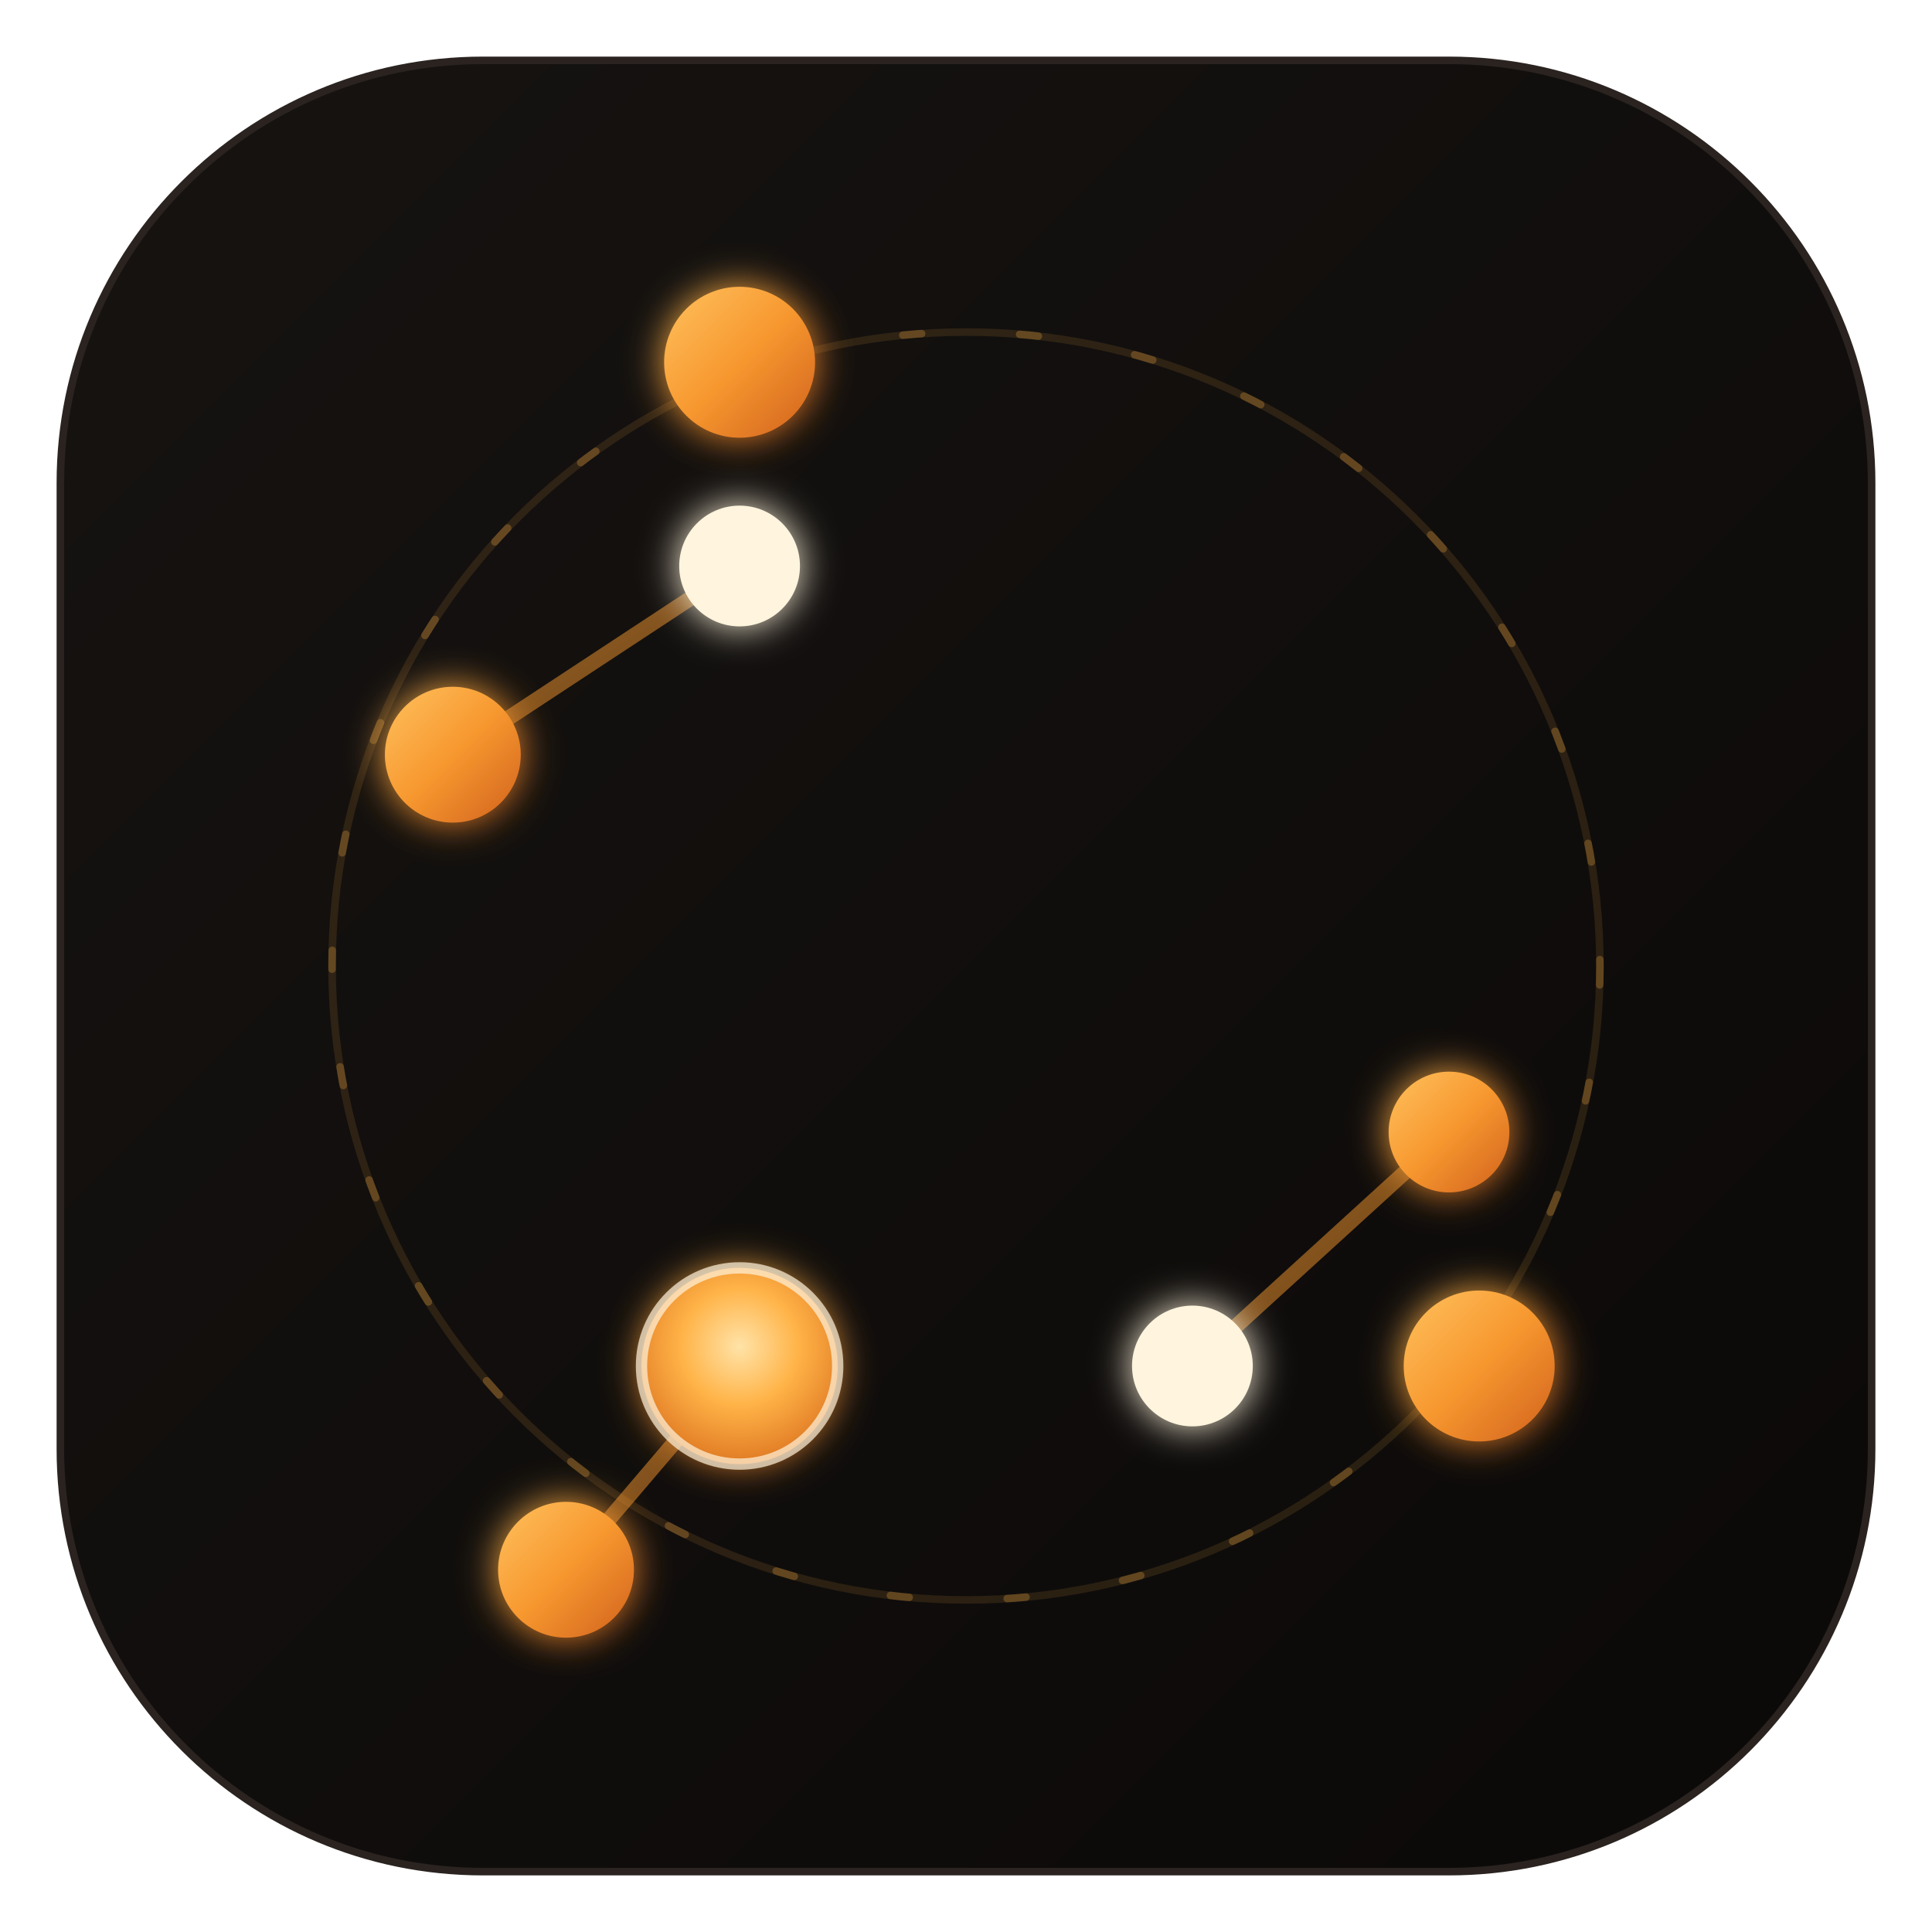
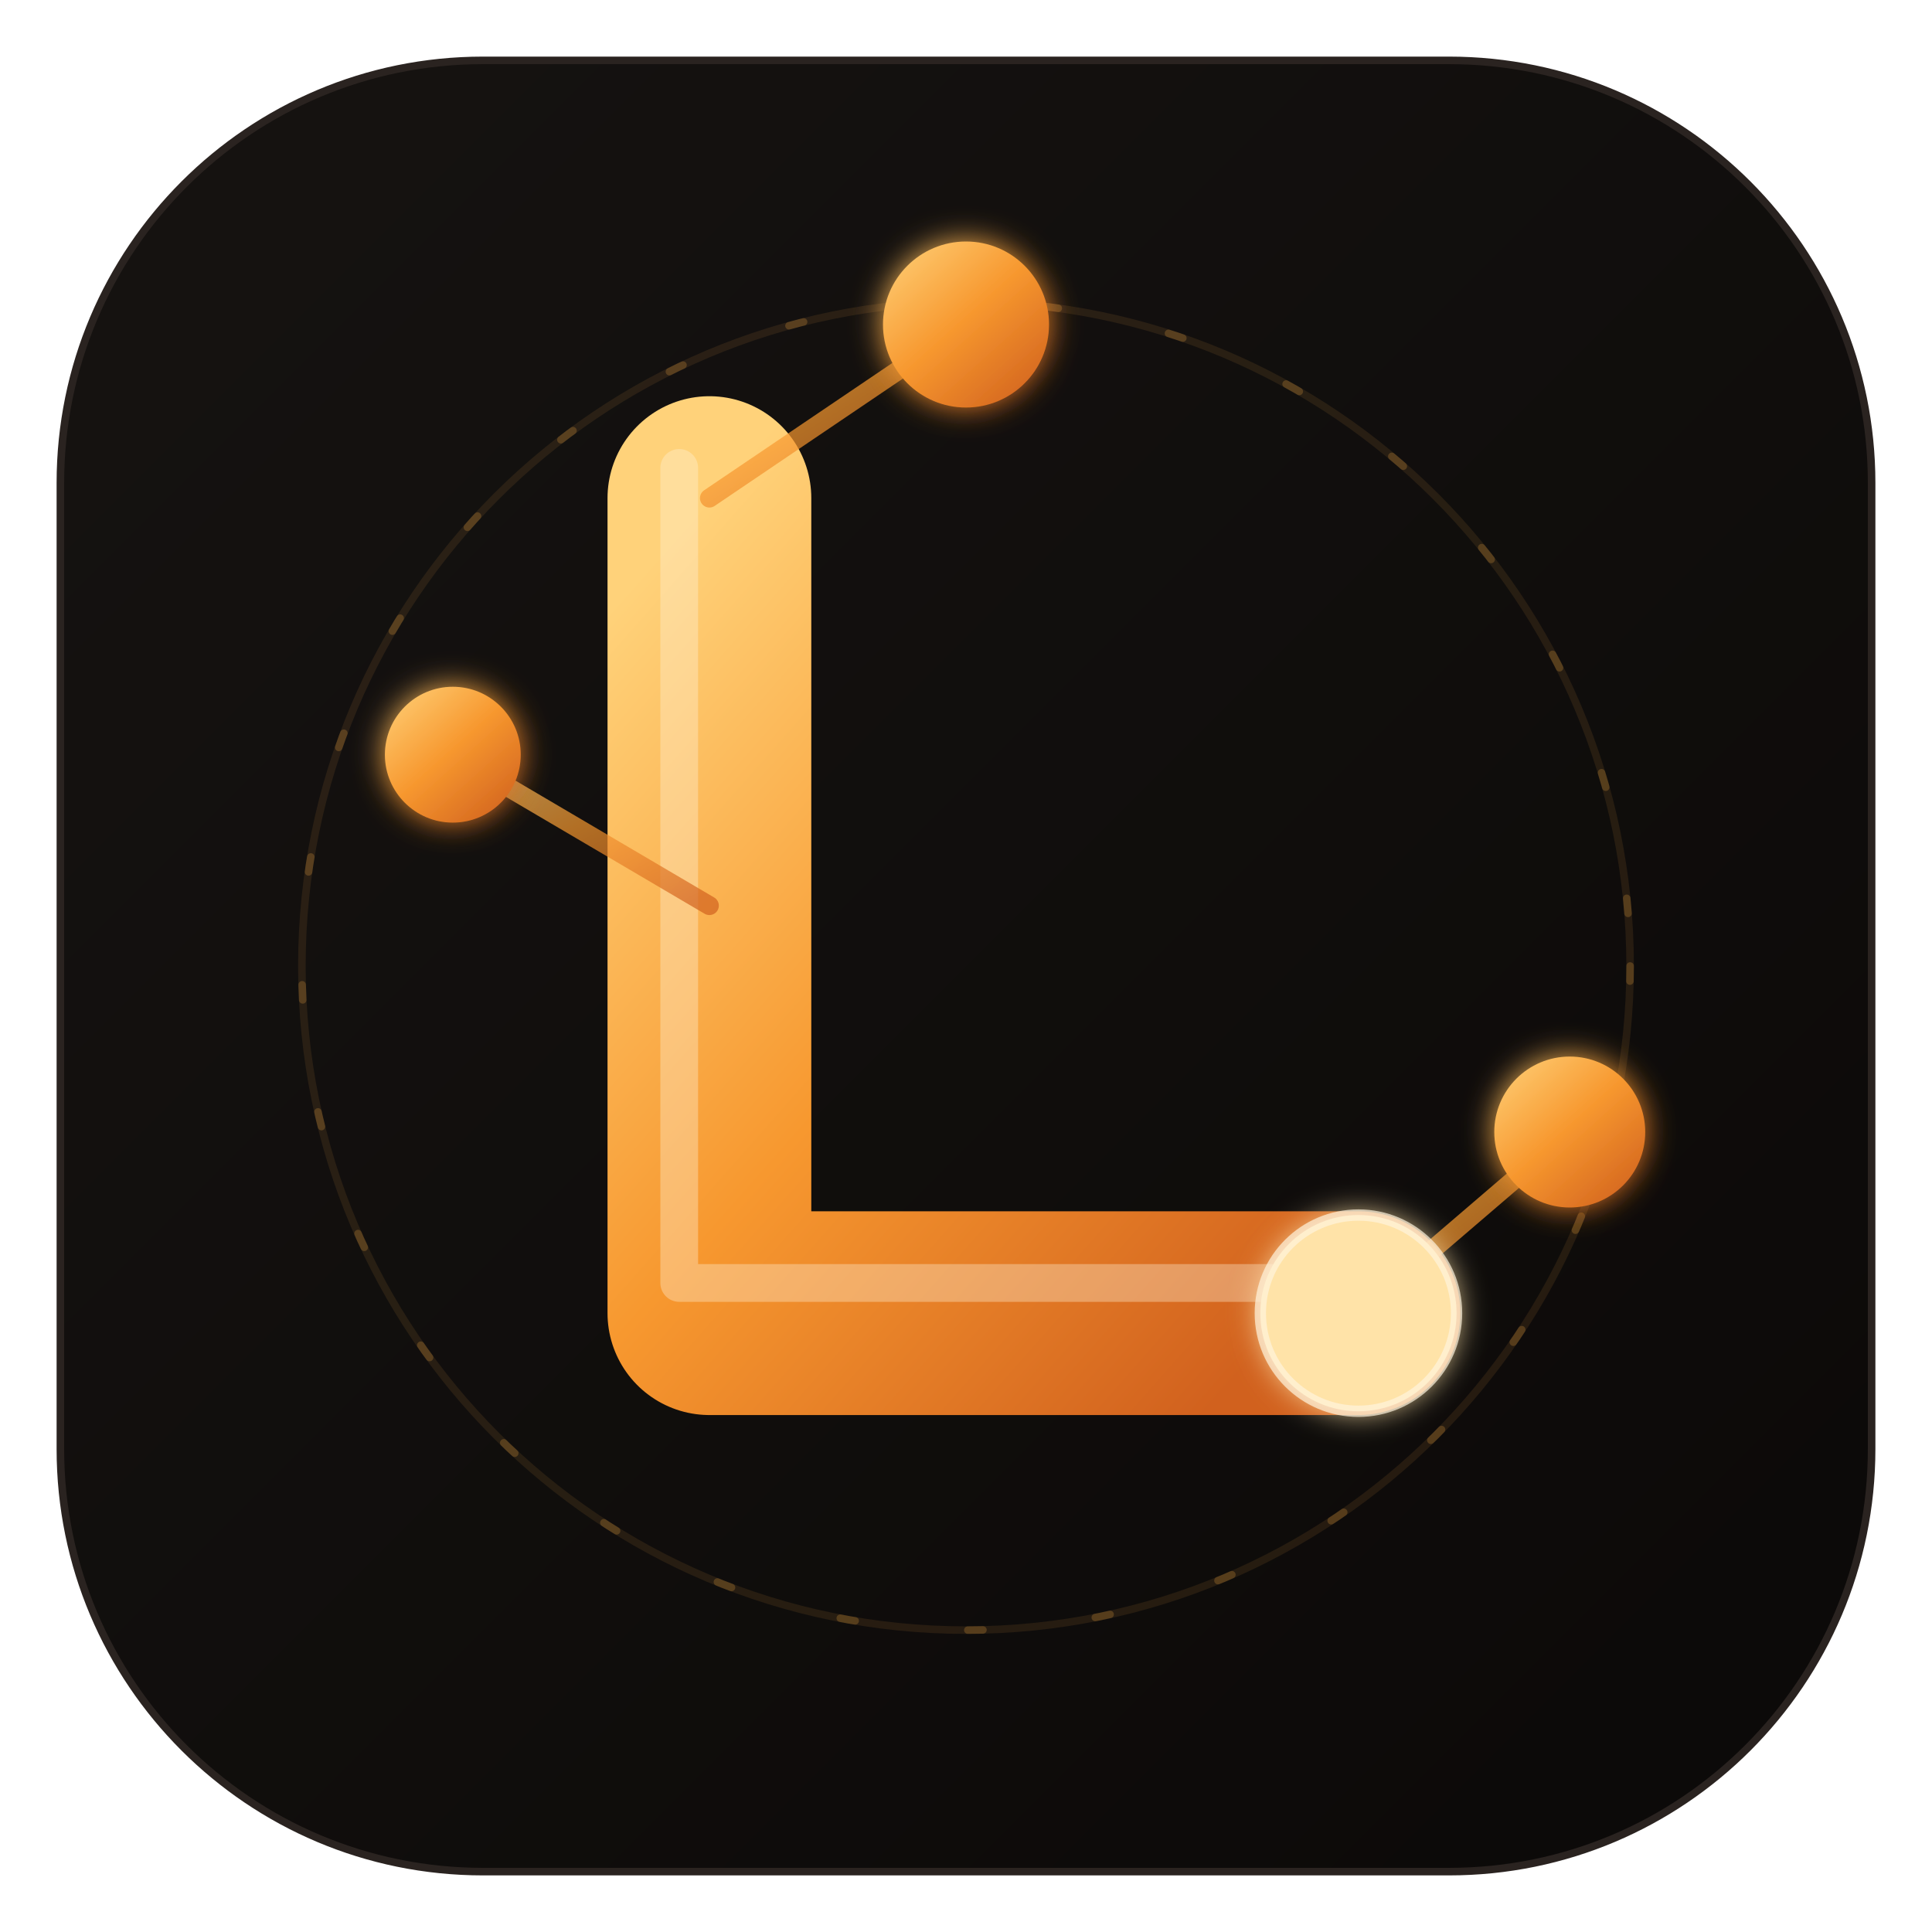
- <svg xmlns="http://www.w3.org/2000/svg" viewBox="0 0 512 512" width="512" height="512" role="img" aria-label="LOGAN OS — orquestación de roles de IA (monograma L)">
+ <svg xmlns="http://www.w3.org/2000/svg" viewBox="0 0 512 512" width="512" height="512" role="img" aria-label="LOGAN OS — monograma L con orquestación de nodos">
  <defs>
    <linearGradient id="bg" x1="0" y1="0" x2="1" y2="1">
      <stop offset="0" stop-color="#161311" />
      <stop offset="1" stop-color="#0b0908" />
    </linearGradient>
-     <linearGradient id="amber" x1="0" y1="0" x2="1" y2="1">
-       <stop offset="0" stop-color="#ffc15e" />
+     <linearGradient id="amber" x1="0" y1="0" x2="0.9" y2="1">
+       <stop offset="0" stop-color="#ffd27a" />
      <stop offset="0.5" stop-color="#f7982f" />
      <stop offset="1" stop-color="#d1611e" />
    </linearGradient>
-     <radialGradient id="core" cx="0.5" cy="0.4" r="0.6">
-       <stop offset="0" stop-color="#ffe3a8" />
-       <stop offset="0.5" stop-color="#ffb347" />
-       <stop offset="1" stop-color="#e07a24" />
-     </radialGradient>
-     <filter id="glow" x="-50%" y="-50%" width="200%" height="200%">
-       <feGaussianBlur stdDeviation="5" result="b" />
+     <filter id="nodeGlow" x="-80%" y="-80%" width="260%" height="260%">
+       <feGaussianBlur stdDeviation="4" result="b" />
      <feMerge>
        <feMergeNode in="b" />
        <feMergeNode in="SourceGraphic" />
      </feMerge>
    </filter>
  </defs>
  <rect x="16" y="16" width="480" height="480" rx="112" fill="url(#bg)" stroke="#2a2320" stroke-width="2" />
-   <circle cx="256" cy="256" r="168" fill="none" stroke="#ffb347" stroke-opacity="0.12" stroke-width="2" />
-   <circle cx="256" cy="256" r="168" fill="none" stroke="#ffb347" stroke-opacity="0.26" stroke-width="2" stroke-dasharray="5 26" stroke-linecap="round">
-     <animateTransform attributeName="transform" type="rotate" from="0 256 256" to="360 256 256" dur="26s" repeatCount="indefinite" />
+   <circle cx="256" cy="256" r="176" fill="none" stroke="#ffb347" stroke-opacity="0.10" stroke-width="2" />
+   <circle cx="256" cy="256" r="176" fill="none" stroke="#ffb347" stroke-opacity="0.22" stroke-width="2" stroke-dasharray="4 30" stroke-linecap="round">
+     <animateTransform attributeName="transform" type="rotate" from="0 256 256" to="360 256 256" dur="28s" repeatCount="indefinite" />
  </circle>
-   <g stroke="url(#amber)" stroke-width="4" stroke-opacity="0.5" stroke-linecap="round">
-     <line x1="196" y1="150" x2="196" y2="96" />
-     <line x1="196" y1="150" x2="120" y2="200" />
-     <line x1="316" y1="362" x2="392" y2="362" />
-     <line x1="316" y1="362" x2="384" y2="300" />
-     <line x1="196" y1="362" x2="150" y2="416" />
+   <path d="M188 132 L188 348 L360 348" fill="none" stroke="url(#amber)" stroke-width="54" stroke-linecap="round" stroke-linejoin="round" />
+   <path d="M188 132 L188 348 L360 348" fill="none" stroke="#fff4dd" stroke-opacity="0.35" stroke-width="10" stroke-linecap="round" stroke-linejoin="round" transform="translate(-8,-8)" />
+   <g stroke="url(#amber)" stroke-width="5" stroke-opacity="0.7" stroke-linecap="round">
+     <line x1="188" y1="132" x2="256" y2="86" />
+     <line x1="360" y1="348" x2="416" y2="300" />
+     <line x1="188" y1="240" x2="120" y2="200" />
  </g>
-   <g fill="url(#amber)" filter="url(#glow)">
-     <circle cx="196" cy="96" r="20" />
+   <g fill="url(#amber)" filter="url(#nodeGlow)">
+     <circle cx="256" cy="86" r="22" />
+     <circle cx="416" cy="300" r="20" />
    <circle cx="120" cy="200" r="18" />
-     <circle cx="392" cy="362" r="20" />
-     <circle cx="384" cy="300" r="16" />
-     <circle cx="150" cy="416" r="18" />
  </g>
-   <g stroke-linecap="round">
-     <path d="M196 150 L196 362" fill="none" stroke="url(#core)" stroke-width="40" filter="url(#glow)" />
-     <path d="M196 362 L316 362" fill="none" stroke="url(#core)" stroke-width="40" filter="url(#glow)" />
-   </g>
-   <g fill="#fff4dd" filter="url(#glow)">
-     <circle cx="196" cy="150" r="16" />
-     <circle cx="316" cy="362" r="16" />
-   </g>
-   <circle cx="196" cy="362" r="26" fill="url(#core)" filter="url(#glow)" />
-   <circle cx="196" cy="362" r="26" fill="none" stroke="#fff4dd" stroke-opacity="0.7" stroke-width="3">
-     <animate attributeName="r" values="26;54;26" dur="3s" repeatCount="indefinite" />
+   <circle cx="360" cy="348" r="26" fill="#ffe3a8" filter="url(#nodeGlow)" />
+   <circle cx="360" cy="348" r="26" fill="none" stroke="#fff4dd" stroke-opacity="0.7" stroke-width="3">
+     <animate attributeName="r" values="26;52;26" dur="3s" repeatCount="indefinite" />
    <animate attributeName="stroke-opacity" values="0.7;0;0.7" dur="3s" repeatCount="indefinite" />
  </circle>
</svg>
